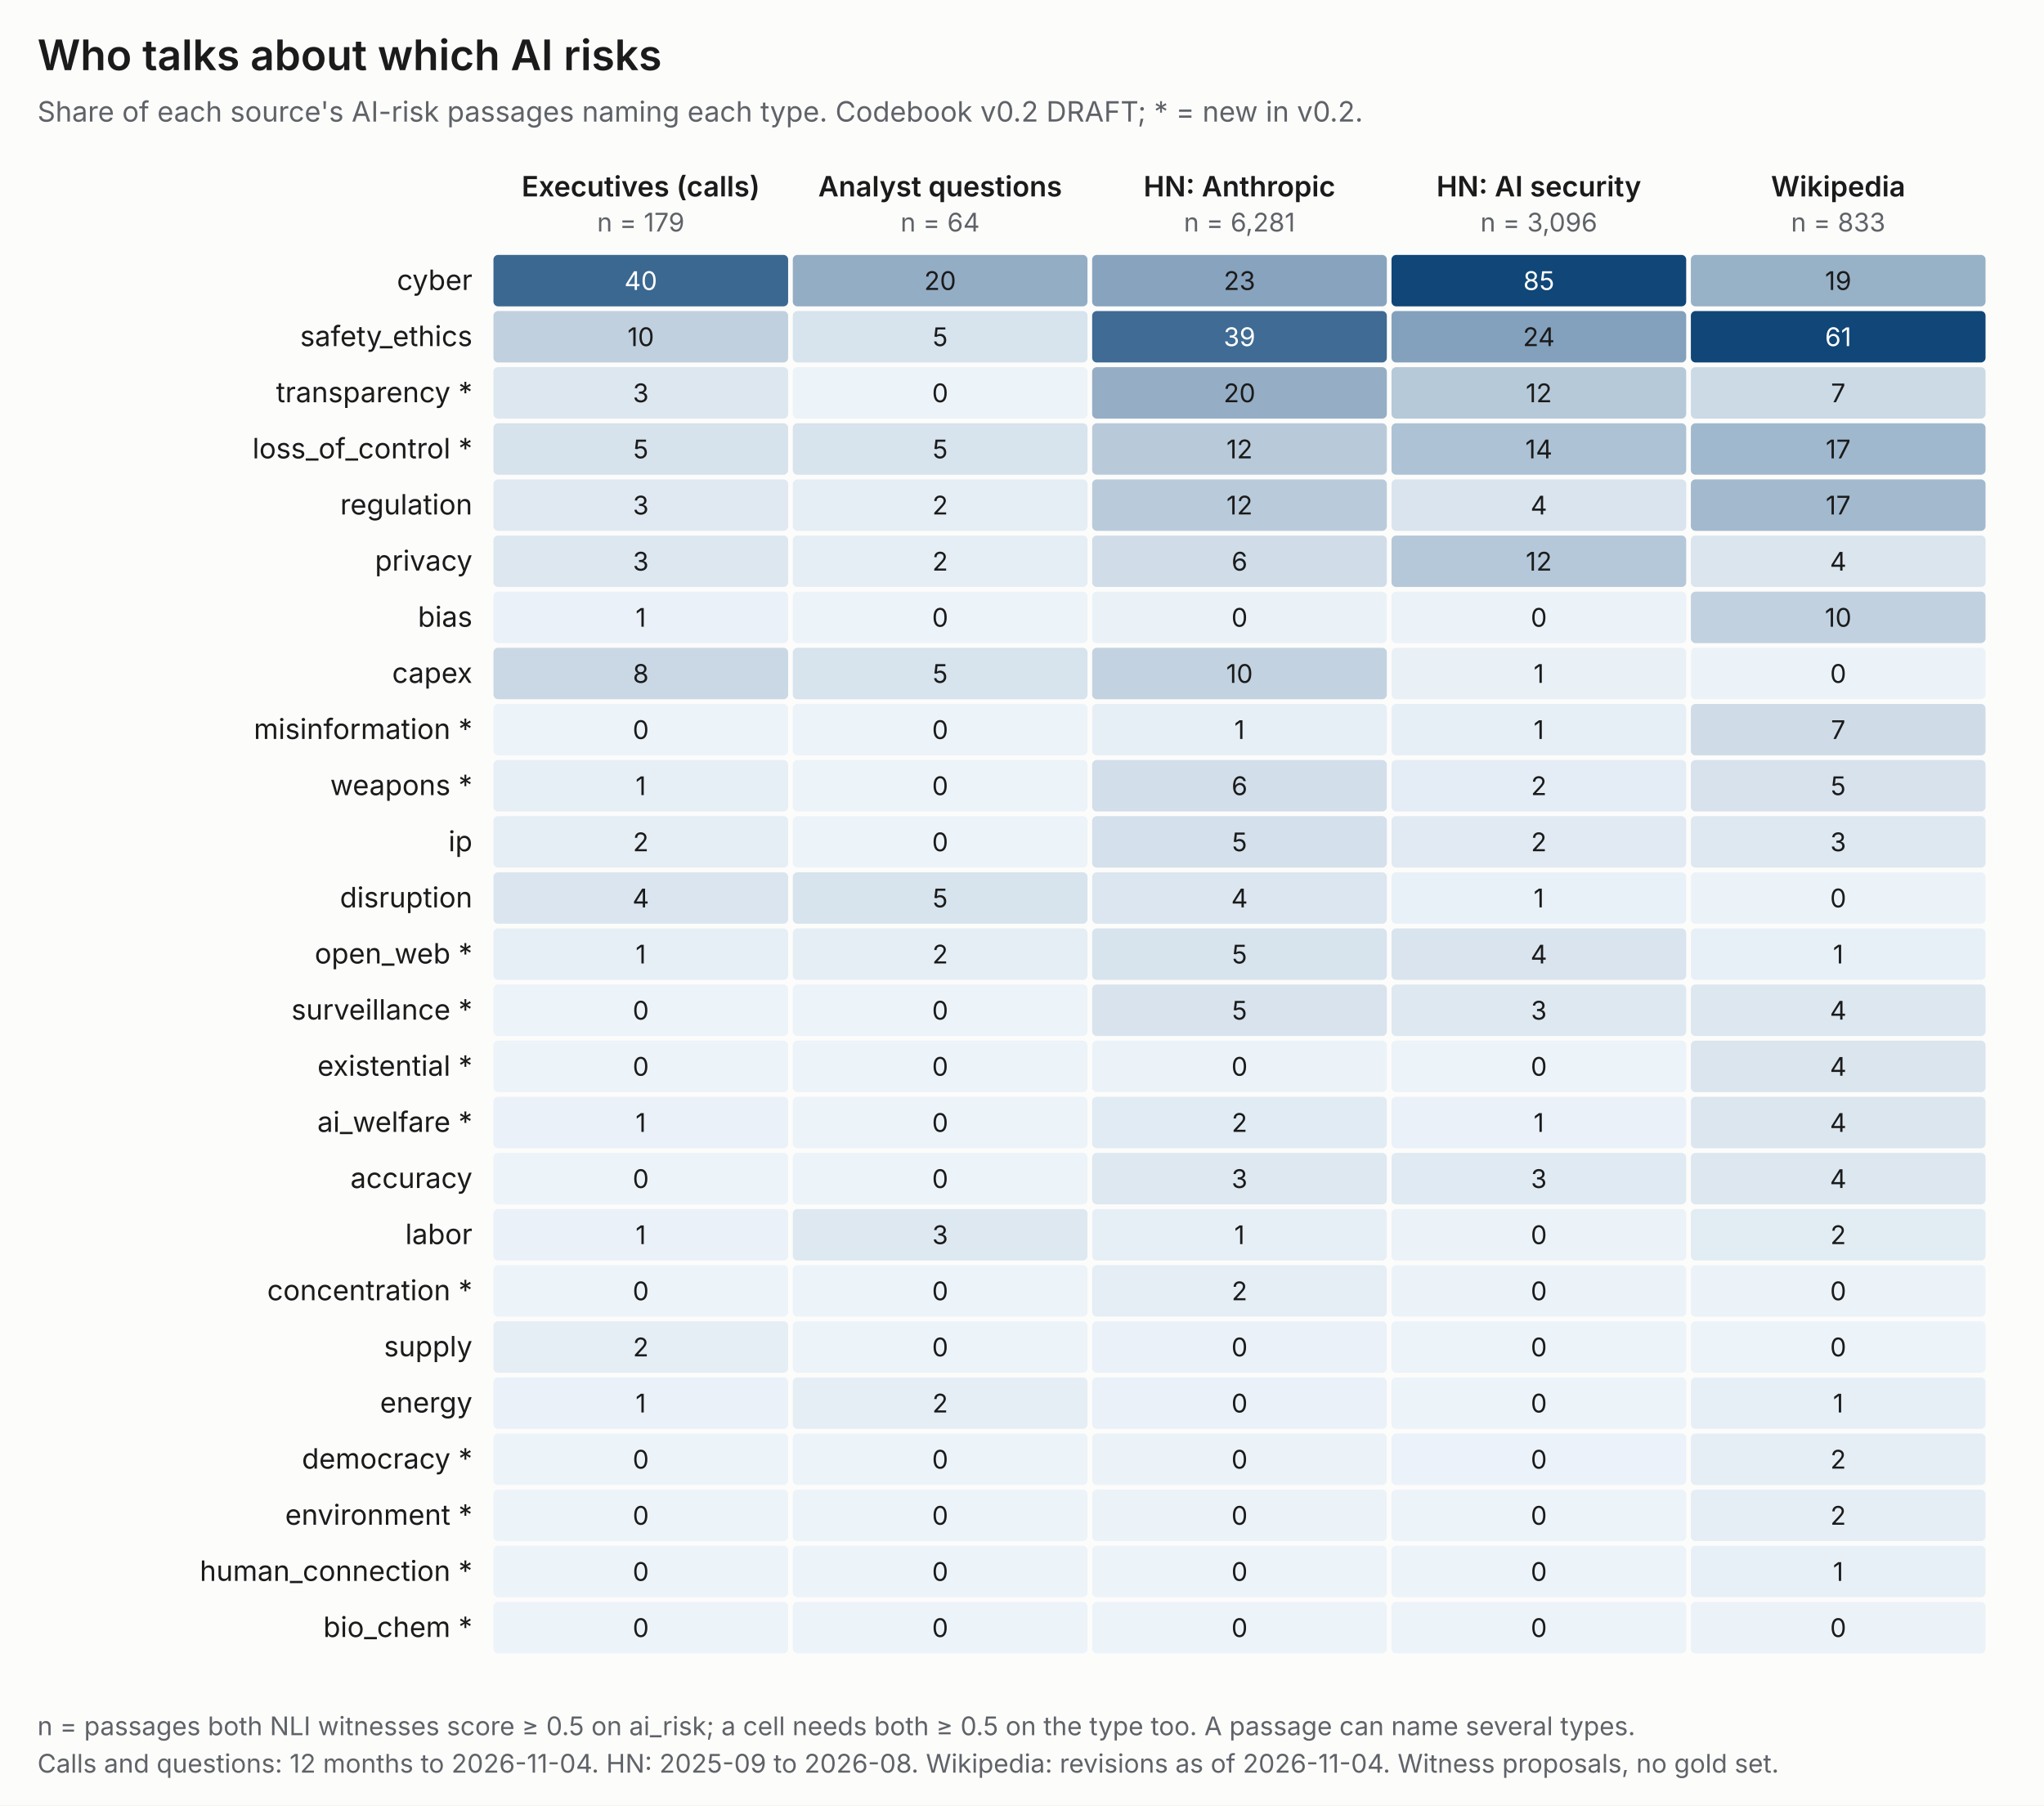
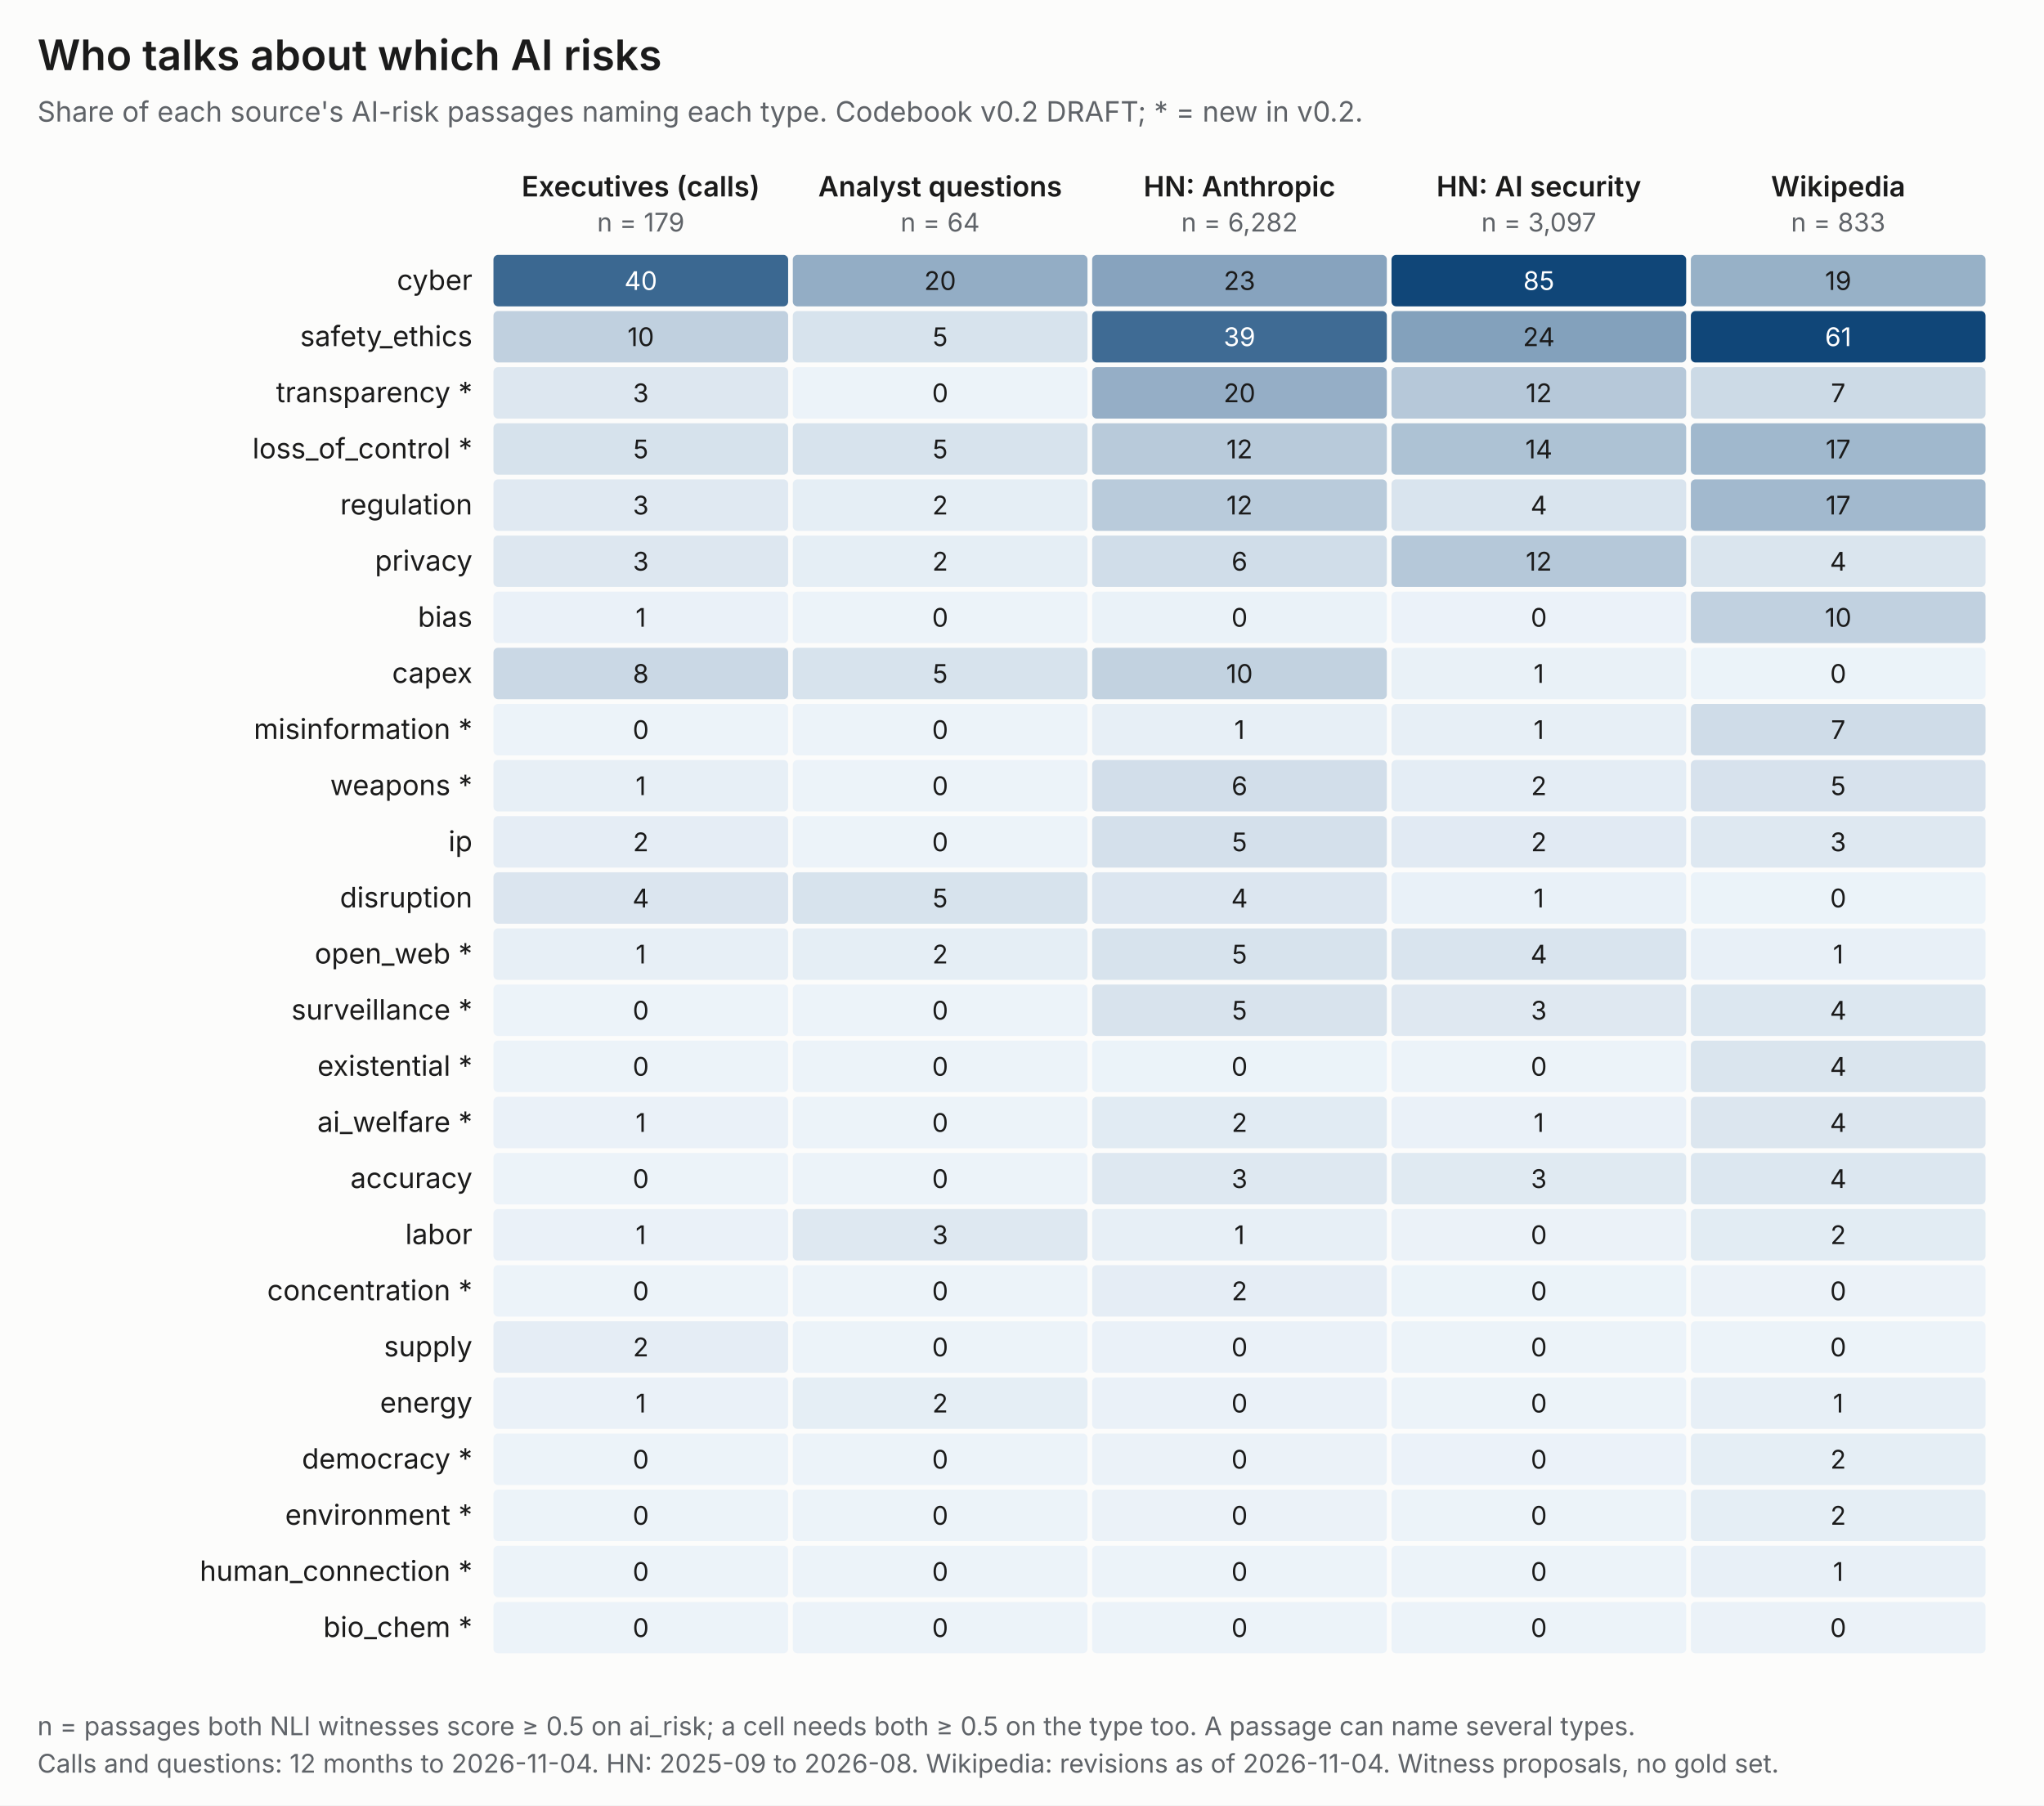
<svg xmlns="http://www.w3.org/2000/svg" viewBox="0 0 874 772" font-family="system-ui,-apple-system,sans-serif" role="img">
  <style>text{fill:#1b1b1b}.m{fill:#5f6368}</style>
  <rect width="874" height="772" fill="#fcfcfb" />
  <text x="16" y="30" font-size="18" font-weight="600">Who talks about which AI risks</text>
  <text x="16" y="52" font-size="12" class="m">Share of each source's AI-risk passages naming each type. Codebook v0.2 DRAFT; * = new in v0.2.</text>
  <text x="274.0" y="84" font-size="12" font-weight="600" text-anchor="middle">Executives (calls)</text>
  <text x="274.0" y="99" font-size="11" class="m" text-anchor="middle">n = 179</text>
  <text x="402.0" y="84" font-size="12" font-weight="600" text-anchor="middle">Analyst questions</text>
  <text x="402.0" y="99" font-size="11" class="m" text-anchor="middle">n = 64</text>
  <text x="530.0" y="84" font-size="12" font-weight="600" text-anchor="middle">HN: Anthropic</text>
-   <text x="530.0" y="99" font-size="11" class="m" text-anchor="middle">n = 6,281</text>
+   <text x="530.0" y="99" font-size="11" class="m" text-anchor="middle">n = 6,282</text>
  <text x="658.0" y="84" font-size="12" font-weight="600" text-anchor="middle">HN: AI security</text>
-   <text x="658.0" y="99" font-size="11" class="m" text-anchor="middle">n = 3,096</text>
+   <text x="658.0" y="99" font-size="11" class="m" text-anchor="middle">n = 3,097</text>
  <text x="786.0" y="84" font-size="12" font-weight="600" text-anchor="middle">Wikipedia</text>
  <text x="786.0" y="99" font-size="11" class="m" text-anchor="middle">n = 833</text>
  <text x="202" y="124.0" font-size="12" text-anchor="end">cyber</text>
  <g>
    <rect x="211" y="109" width="126" height="22" rx="2" fill="#3b6891" />
    <text x="274.0" y="124.0" font-size="11" text-anchor="middle" style="fill:#ffffff">40</text>
  </g>
  <g>
    <rect x="339" y="109" width="126" height="22" rx="2" fill="#93adc5" />
    <text x="402.0" y="124.0" font-size="11" text-anchor="middle" style="fill:#1b1b1b">20</text>
  </g>
  <g>
    <rect x="467" y="109" width="126" height="22" rx="2" fill="#87a3be" />
    <text x="530.0" y="124.0" font-size="11" text-anchor="middle" style="fill:#1b1b1b">23</text>
  </g>
  <g>
    <rect x="595" y="109" width="126" height="22" rx="2" fill="#104678" />
    <text x="658.0" y="124.0" font-size="11" text-anchor="middle" style="fill:#ffffff">85</text>
  </g>
  <g>
    <rect x="723" y="109" width="126" height="22" rx="2" fill="#97b1c7" />
    <text x="786.0" y="124.0" font-size="11" text-anchor="middle" style="fill:#1b1b1b">19</text>
  </g>
  <text x="202" y="148.0" font-size="12" text-anchor="end">safety_ethics</text>
  <g>
    <rect x="211" y="133" width="126" height="22" rx="2" fill="#c0d0df" />
    <text x="274.0" y="148.0" font-size="11" text-anchor="middle" style="fill:#1b1b1b">10</text>
  </g>
  <g>
    <rect x="339" y="133" width="126" height="22" rx="2" fill="#d7e3ed" />
    <text x="402.0" y="148.0" font-size="11" text-anchor="middle" style="fill:#1b1b1b">5</text>
  </g>
  <g>
    <rect x="467" y="133" width="126" height="22" rx="2" fill="#3f6b94" />
    <text x="530.0" y="148.0" font-size="11" text-anchor="middle" style="fill:#ffffff">39</text>
  </g>
  <g>
    <rect x="595" y="133" width="126" height="22" rx="2" fill="#83a1bc" />
    <text x="658.0" y="148.0" font-size="11" text-anchor="middle" style="fill:#1b1b1b">24</text>
  </g>
  <g>
    <rect x="723" y="133" width="126" height="22" rx="2" fill="#104678" />
    <text x="786.0" y="148.0" font-size="11" text-anchor="middle" style="fill:#ffffff">61</text>
  </g>
  <text x="202" y="172.0" font-size="12" text-anchor="end">transparency *</text>
  <g>
    <rect x="211" y="157" width="126" height="22" rx="2" fill="#dde7f0" />
    <text x="274.0" y="172.0" font-size="11" text-anchor="middle" style="fill:#1b1b1b">3</text>
  </g>
  <g>
    <rect x="339" y="157" width="126" height="22" rx="2" fill="#ecf3f9" />
    <text x="402.0" y="172.0" font-size="11" text-anchor="middle" style="fill:#1b1b1b">0</text>
  </g>
  <g>
    <rect x="467" y="157" width="126" height="22" rx="2" fill="#95aec6" />
    <text x="530.0" y="172.0" font-size="11" text-anchor="middle" style="fill:#1b1b1b">20</text>
  </g>
  <g>
-     <rect x="595" y="157" width="126" height="22" rx="2" fill="#b6c9d9" />
+     <rect x="595" y="157" width="126" height="22" rx="2" fill="#b6c8d9" />
    <text x="658.0" y="172.0" font-size="11" text-anchor="middle" style="fill:#1b1b1b">12</text>
  </g>
  <g>
    <rect x="723" y="157" width="126" height="22" rx="2" fill="#ccdae6" />
    <text x="786.0" y="172.0" font-size="11" text-anchor="middle" style="fill:#1b1b1b">7</text>
  </g>
  <text x="202" y="196.0" font-size="12" text-anchor="end">loss_of_control *</text>
  <g>
    <rect x="211" y="181" width="126" height="22" rx="2" fill="#d6e2ec" />
    <text x="274.0" y="196.0" font-size="11" text-anchor="middle" style="fill:#1b1b1b">5</text>
  </g>
  <g>
    <rect x="339" y="181" width="126" height="22" rx="2" fill="#d7e3ed" />
    <text x="402.0" y="196.0" font-size="11" text-anchor="middle" style="fill:#1b1b1b">5</text>
  </g>
  <g>
    <rect x="467" y="181" width="126" height="22" rx="2" fill="#b8cada" />
    <text x="530.0" y="196.0" font-size="11" text-anchor="middle" style="fill:#1b1b1b">12</text>
  </g>
  <g>
    <rect x="595" y="181" width="126" height="22" rx="2" fill="#adc2d4" />
    <text x="658.0" y="196.0" font-size="11" text-anchor="middle" style="fill:#1b1b1b">14</text>
  </g>
  <g>
    <rect x="723" y="181" width="126" height="22" rx="2" fill="#a0b8cd" />
    <text x="786.0" y="196.0" font-size="11" text-anchor="middle" style="fill:#1b1b1b">17</text>
  </g>
  <text x="202" y="220.0" font-size="12" text-anchor="end">regulation</text>
  <g>
    <rect x="211" y="205" width="126" height="22" rx="2" fill="#e0e9f2" />
    <text x="274.0" y="220.0" font-size="11" text-anchor="middle" style="fill:#1b1b1b">3</text>
  </g>
  <g>
    <rect x="339" y="205" width="126" height="22" rx="2" fill="#e5eef5" />
    <text x="402.0" y="220.0" font-size="11" text-anchor="middle" style="fill:#1b1b1b">2</text>
  </g>
  <g>
    <rect x="467" y="205" width="126" height="22" rx="2" fill="#b9cbdb" />
    <text x="530.0" y="220.0" font-size="11" text-anchor="middle" style="fill:#1b1b1b">12</text>
  </g>
  <g>
    <rect x="595" y="205" width="126" height="22" rx="2" fill="#d9e4ee" />
    <text x="658.0" y="220.0" font-size="11" text-anchor="middle" style="fill:#1b1b1b">4</text>
  </g>
  <g>
    <rect x="723" y="205" width="126" height="22" rx="2" fill="#a2b9ce" />
    <text x="786.0" y="220.0" font-size="11" text-anchor="middle" style="fill:#1b1b1b">17</text>
  </g>
  <text x="202" y="244.0" font-size="12" text-anchor="end">privacy</text>
  <g>
    <rect x="211" y="229" width="126" height="22" rx="2" fill="#dde7f0" />
    <text x="274.0" y="244.0" font-size="11" text-anchor="middle" style="fill:#1b1b1b">3</text>
  </g>
  <g>
    <rect x="339" y="229" width="126" height="22" rx="2" fill="#e5eef5" />
    <text x="402.0" y="244.0" font-size="11" text-anchor="middle" style="fill:#1b1b1b">2</text>
  </g>
  <g>
    <rect x="467" y="229" width="126" height="22" rx="2" fill="#d0dde9" />
    <text x="530.0" y="244.0" font-size="11" text-anchor="middle" style="fill:#1b1b1b">6</text>
  </g>
  <g>
    <rect x="595" y="229" width="126" height="22" rx="2" fill="#b5c8d9" />
    <text x="658.0" y="244.0" font-size="11" text-anchor="middle" style="fill:#1b1b1b">12</text>
  </g>
  <g>
    <rect x="723" y="229" width="126" height="22" rx="2" fill="#dae5ee" />
    <text x="786.0" y="244.0" font-size="11" text-anchor="middle" style="fill:#1b1b1b">4</text>
  </g>
  <text x="202" y="268.0" font-size="12" text-anchor="end">bias</text>
  <g>
    <rect x="211" y="253" width="126" height="22" rx="2" fill="#eaf1f8" />
    <text x="274.0" y="268.0" font-size="11" text-anchor="middle" style="fill:#1b1b1b">1</text>
  </g>
  <g>
    <rect x="339" y="253" width="126" height="22" rx="2" fill="#ecf3f9" />
    <text x="402.0" y="268.0" font-size="11" text-anchor="middle" style="fill:#1b1b1b">0</text>
  </g>
  <g>
    <rect x="467" y="253" width="126" height="22" rx="2" fill="#eaf2f8" />
    <text x="530.0" y="268.0" font-size="11" text-anchor="middle" style="fill:#1b1b1b">0</text>
  </g>
  <g>
-     <rect x="595" y="253" width="126" height="22" rx="2" fill="#ebf2f8" />
+     <rect x="595" y="253" width="126" height="22" rx="2" fill="#ebf2f9" />
    <text x="658.0" y="268.0" font-size="11" text-anchor="middle" style="fill:#1b1b1b">0</text>
  </g>
  <g>
    <rect x="723" y="253" width="126" height="22" rx="2" fill="#c1d1e0" />
    <text x="786.0" y="268.0" font-size="11" text-anchor="middle" style="fill:#1b1b1b">10</text>
  </g>
  <text x="202" y="292.0" font-size="12" text-anchor="end">capex</text>
  <g>
    <rect x="211" y="277" width="126" height="22" rx="2" fill="#cad8e5" />
    <text x="274.0" y="292.0" font-size="11" text-anchor="middle" style="fill:#1b1b1b">8</text>
  </g>
  <g>
    <rect x="339" y="277" width="126" height="22" rx="2" fill="#d7e3ed" />
    <text x="402.0" y="292.0" font-size="11" text-anchor="middle" style="fill:#1b1b1b">5</text>
  </g>
  <g>
    <rect x="467" y="277" width="126" height="22" rx="2" fill="#c2d2e0" />
    <text x="530.0" y="292.0" font-size="11" text-anchor="middle" style="fill:#1b1b1b">10</text>
  </g>
  <g>
    <rect x="595" y="277" width="126" height="22" rx="2" fill="#e9f1f7" />
    <text x="658.0" y="292.0" font-size="11" text-anchor="middle" style="fill:#1b1b1b">1</text>
  </g>
  <g>
    <rect x="723" y="277" width="126" height="22" rx="2" fill="#ebf3f9" />
    <text x="786.0" y="292.0" font-size="11" text-anchor="middle" style="fill:#1b1b1b">0</text>
  </g>
  <text x="202" y="316.0" font-size="12" text-anchor="end">misinformation *</text>
  <g>
    <rect x="211" y="301" width="126" height="22" rx="2" fill="#ecf3f9" />
    <text x="274.0" y="316.0" font-size="11" text-anchor="middle" style="fill:#1b1b1b">0</text>
  </g>
  <g>
    <rect x="339" y="301" width="126" height="22" rx="2" fill="#ecf3f9" />
    <text x="402.0" y="316.0" font-size="11" text-anchor="middle" style="fill:#1b1b1b">0</text>
  </g>
  <g>
    <rect x="467" y="301" width="126" height="22" rx="2" fill="#e7eff6" />
    <text x="530.0" y="316.0" font-size="11" text-anchor="middle" style="fill:#1b1b1b">1</text>
  </g>
  <g>
    <rect x="595" y="301" width="126" height="22" rx="2" fill="#e7eff6" />
    <text x="658.0" y="316.0" font-size="11" text-anchor="middle" style="fill:#1b1b1b">1</text>
  </g>
  <g>
    <rect x="723" y="301" width="126" height="22" rx="2" fill="#cfdce8" />
    <text x="786.0" y="316.0" font-size="11" text-anchor="middle" style="fill:#1b1b1b">7</text>
  </g>
  <text x="202" y="340.0" font-size="12" text-anchor="end">weapons *</text>
  <g>
    <rect x="211" y="325" width="126" height="22" rx="2" fill="#e7eff6" />
    <text x="274.0" y="340.0" font-size="11" text-anchor="middle" style="fill:#1b1b1b">1</text>
  </g>
  <g>
    <rect x="339" y="325" width="126" height="22" rx="2" fill="#ecf3f9" />
    <text x="402.0" y="340.0" font-size="11" text-anchor="middle" style="fill:#1b1b1b">0</text>
  </g>
  <g>
    <rect x="467" y="325" width="126" height="22" rx="2" fill="#d2deea" />
    <text x="530.0" y="340.0" font-size="11" text-anchor="middle" style="fill:#1b1b1b">6</text>
  </g>
  <g>
    <rect x="595" y="325" width="126" height="22" rx="2" fill="#e4edf5" />
    <text x="658.0" y="340.0" font-size="11" text-anchor="middle" style="fill:#1b1b1b">2</text>
  </g>
  <g>
    <rect x="723" y="325" width="126" height="22" rx="2" fill="#d7e2ed" />
    <text x="786.0" y="340.0" font-size="11" text-anchor="middle" style="fill:#1b1b1b">5</text>
  </g>
  <text x="202" y="364.0" font-size="12" text-anchor="end">ip</text>
  <g>
    <rect x="211" y="349" width="126" height="22" rx="2" fill="#e5edf5" />
    <text x="274.0" y="364.0" font-size="11" text-anchor="middle" style="fill:#1b1b1b">2</text>
  </g>
  <g>
    <rect x="339" y="349" width="126" height="22" rx="2" fill="#ecf3f9" />
    <text x="402.0" y="364.0" font-size="11" text-anchor="middle" style="fill:#1b1b1b">0</text>
  </g>
  <g>
    <rect x="467" y="349" width="126" height="22" rx="2" fill="#d4e0eb" />
    <text x="530.0" y="364.0" font-size="11" text-anchor="middle" style="fill:#1b1b1b">5</text>
  </g>
  <g>
    <rect x="595" y="349" width="126" height="22" rx="2" fill="#e1eaf3" />
    <text x="658.0" y="364.0" font-size="11" text-anchor="middle" style="fill:#1b1b1b">2</text>
  </g>
  <g>
    <rect x="723" y="349" width="126" height="22" rx="2" fill="#dee8f1" />
    <text x="786.0" y="364.0" font-size="11" text-anchor="middle" style="fill:#1b1b1b">3</text>
  </g>
  <text x="202" y="388.0" font-size="12" text-anchor="end">disruption</text>
  <g>
    <rect x="211" y="373" width="126" height="22" rx="2" fill="#dbe5ef" />
    <text x="274.0" y="388.0" font-size="11" text-anchor="middle" style="fill:#1b1b1b">4</text>
  </g>
  <g>
    <rect x="339" y="373" width="126" height="22" rx="2" fill="#d7e3ed" />
    <text x="402.0" y="388.0" font-size="11" text-anchor="middle" style="fill:#1b1b1b">5</text>
  </g>
  <g>
    <rect x="467" y="373" width="126" height="22" rx="2" fill="#dce6f0" />
    <text x="530.0" y="388.0" font-size="11" text-anchor="middle" style="fill:#1b1b1b">4</text>
  </g>
  <g>
    <rect x="595" y="373" width="126" height="22" rx="2" fill="#e9f1f8" />
    <text x="658.0" y="388.0" font-size="11" text-anchor="middle" style="fill:#1b1b1b">1</text>
  </g>
  <g>
    <rect x="723" y="373" width="126" height="22" rx="2" fill="#ebf3f9" />
    <text x="786.0" y="388.0" font-size="11" text-anchor="middle" style="fill:#1b1b1b">0</text>
  </g>
  <text x="202" y="412.0" font-size="12" text-anchor="end">open_web *</text>
  <g>
    <rect x="211" y="397" width="126" height="22" rx="2" fill="#e7eff6" />
    <text x="274.0" y="412.0" font-size="11" text-anchor="middle" style="fill:#1b1b1b">1</text>
  </g>
  <g>
    <rect x="339" y="397" width="126" height="22" rx="2" fill="#e5eef5" />
    <text x="402.0" y="412.0" font-size="11" text-anchor="middle" style="fill:#1b1b1b">2</text>
  </g>
  <g>
    <rect x="467" y="397" width="126" height="22" rx="2" fill="#d7e3ed" />
    <text x="530.0" y="412.0" font-size="11" text-anchor="middle" style="fill:#1b1b1b">5</text>
  </g>
  <g>
    <rect x="595" y="397" width="126" height="22" rx="2" fill="#d9e4ee" />
    <text x="658.0" y="412.0" font-size="11" text-anchor="middle" style="fill:#1b1b1b">4</text>
  </g>
  <g>
    <rect x="723" y="397" width="126" height="22" rx="2" fill="#e8f0f7" />
    <text x="786.0" y="412.0" font-size="11" text-anchor="middle" style="fill:#1b1b1b">1</text>
  </g>
  <text x="202" y="436.0" font-size="12" text-anchor="end">surveillance *</text>
  <g>
    <rect x="211" y="421" width="126" height="22" rx="2" fill="#ecf3f9" />
    <text x="274.0" y="436.0" font-size="11" text-anchor="middle" style="fill:#1b1b1b">0</text>
  </g>
  <g>
    <rect x="339" y="421" width="126" height="22" rx="2" fill="#ecf3f9" />
    <text x="402.0" y="436.0" font-size="11" text-anchor="middle" style="fill:#1b1b1b">0</text>
  </g>
  <g>
    <rect x="467" y="421" width="126" height="22" rx="2" fill="#d8e3ed" />
    <text x="530.0" y="436.0" font-size="11" text-anchor="middle" style="fill:#1b1b1b">5</text>
  </g>
  <g>
-     <rect x="595" y="421" width="126" height="22" rx="2" fill="#dee8f1" />
+     <rect x="595" y="421" width="126" height="22" rx="2" fill="#dfe8f1" />
    <text x="658.0" y="436.0" font-size="11" text-anchor="middle" style="fill:#1b1b1b">3</text>
  </g>
  <g>
    <rect x="723" y="421" width="126" height="22" rx="2" fill="#dce7f0" />
    <text x="786.0" y="436.0" font-size="11" text-anchor="middle" style="fill:#1b1b1b">4</text>
  </g>
  <text x="202" y="460.0" font-size="12" text-anchor="end">existential *</text>
  <g>
    <rect x="211" y="445" width="126" height="22" rx="2" fill="#ecf3f9" />
    <text x="274.0" y="460.0" font-size="11" text-anchor="middle" style="fill:#1b1b1b">0</text>
  </g>
  <g>
    <rect x="339" y="445" width="126" height="22" rx="2" fill="#ecf3f9" />
    <text x="402.0" y="460.0" font-size="11" text-anchor="middle" style="fill:#1b1b1b">0</text>
  </g>
  <g>
    <rect x="467" y="445" width="126" height="22" rx="2" fill="#ebf3f9" />
    <text x="530.0" y="460.0" font-size="11" text-anchor="middle" style="fill:#1b1b1b">0</text>
  </g>
  <g>
    <rect x="595" y="445" width="126" height="22" rx="2" fill="#ecf3f9" />
    <text x="658.0" y="460.0" font-size="11" text-anchor="middle" style="fill:#1b1b1b">0</text>
  </g>
  <g>
    <rect x="723" y="445" width="126" height="22" rx="2" fill="#dae5ee" />
    <text x="786.0" y="460.0" font-size="11" text-anchor="middle" style="fill:#1b1b1b">4</text>
  </g>
  <text x="202" y="484.0" font-size="12" text-anchor="end">ai_welfare *</text>
  <g>
    <rect x="211" y="469" width="126" height="22" rx="2" fill="#eaf1f8" />
    <text x="274.0" y="484.0" font-size="11" text-anchor="middle" style="fill:#1b1b1b">1</text>
  </g>
  <g>
    <rect x="339" y="469" width="126" height="22" rx="2" fill="#ecf3f9" />
    <text x="402.0" y="484.0" font-size="11" text-anchor="middle" style="fill:#1b1b1b">0</text>
  </g>
  <g>
    <rect x="467" y="469" width="126" height="22" rx="2" fill="#e1ebf3" />
    <text x="530.0" y="484.0" font-size="11" text-anchor="middle" style="fill:#1b1b1b">2</text>
  </g>
  <g>
    <rect x="595" y="469" width="126" height="22" rx="2" fill="#eaf1f8" />
    <text x="658.0" y="484.0" font-size="11" text-anchor="middle" style="fill:#1b1b1b">1</text>
  </g>
  <g>
    <rect x="723" y="469" width="126" height="22" rx="2" fill="#dce6ef" />
    <text x="786.0" y="484.0" font-size="11" text-anchor="middle" style="fill:#1b1b1b">4</text>
  </g>
  <text x="202" y="508.0" font-size="12" text-anchor="end">accuracy</text>
  <g>
    <rect x="211" y="493" width="126" height="22" rx="2" fill="#ecf3f9" />
    <text x="274.0" y="508.0" font-size="11" text-anchor="middle" style="fill:#1b1b1b">0</text>
  </g>
  <g>
    <rect x="339" y="493" width="126" height="22" rx="2" fill="#ecf3f9" />
    <text x="402.0" y="508.0" font-size="11" text-anchor="middle" style="fill:#1b1b1b">0</text>
  </g>
  <g>
    <rect x="467" y="493" width="126" height="22" rx="2" fill="#dee8f1" />
    <text x="530.0" y="508.0" font-size="11" text-anchor="middle" style="fill:#1b1b1b">3</text>
  </g>
  <g>
    <rect x="595" y="493" width="126" height="22" rx="2" fill="#e0eaf2" />
    <text x="658.0" y="508.0" font-size="11" text-anchor="middle" style="fill:#1b1b1b">3</text>
  </g>
  <g>
    <rect x="723" y="493" width="126" height="22" rx="2" fill="#dce7f0" />
    <text x="786.0" y="508.0" font-size="11" text-anchor="middle" style="fill:#1b1b1b">4</text>
  </g>
  <text x="202" y="532.0" font-size="12" text-anchor="end">labor</text>
  <g>
    <rect x="211" y="517" width="126" height="22" rx="2" fill="#eaf1f8" />
    <text x="274.0" y="532.0" font-size="11" text-anchor="middle" style="fill:#1b1b1b">1</text>
  </g>
  <g>
    <rect x="339" y="517" width="126" height="22" rx="2" fill="#dee8f1" />
    <text x="402.0" y="532.0" font-size="11" text-anchor="middle" style="fill:#1b1b1b">3</text>
  </g>
  <g>
    <rect x="467" y="517" width="126" height="22" rx="2" fill="#e7eff6" />
    <text x="530.0" y="532.0" font-size="11" text-anchor="middle" style="fill:#1b1b1b">1</text>
  </g>
  <g>
    <rect x="595" y="517" width="126" height="22" rx="2" fill="#ebf2f8" />
    <text x="658.0" y="532.0" font-size="11" text-anchor="middle" style="fill:#1b1b1b">0</text>
  </g>
  <g>
    <rect x="723" y="517" width="126" height="22" rx="2" fill="#e2ecf3" />
    <text x="786.0" y="532.0" font-size="11" text-anchor="middle" style="fill:#1b1b1b">2</text>
  </g>
  <text x="202" y="556.0" font-size="12" text-anchor="end">concentration *</text>
  <g>
    <rect x="211" y="541" width="126" height="22" rx="2" fill="#ecf3f9" />
    <text x="274.0" y="556.0" font-size="11" text-anchor="middle" style="fill:#1b1b1b">0</text>
  </g>
  <g>
    <rect x="339" y="541" width="126" height="22" rx="2" fill="#ecf3f9" />
    <text x="402.0" y="556.0" font-size="11" text-anchor="middle" style="fill:#1b1b1b">0</text>
  </g>
  <g>
    <rect x="467" y="541" width="126" height="22" rx="2" fill="#e5edf5" />
    <text x="530.0" y="556.0" font-size="11" text-anchor="middle" style="fill:#1b1b1b">2</text>
  </g>
  <g>
    <rect x="595" y="541" width="126" height="22" rx="2" fill="#ebf3f9" />
    <text x="658.0" y="556.0" font-size="11" text-anchor="middle" style="fill:#1b1b1b">0</text>
  </g>
  <g>
    <rect x="723" y="541" width="126" height="22" rx="2" fill="#ebf2f8" />
    <text x="786.0" y="556.0" font-size="11" text-anchor="middle" style="fill:#1b1b1b">0</text>
  </g>
  <text x="202" y="580.0" font-size="12" text-anchor="end">supply</text>
  <g>
    <rect x="211" y="565" width="126" height="22" rx="2" fill="#e5edf5" />
    <text x="274.0" y="580.0" font-size="11" text-anchor="middle" style="fill:#1b1b1b">2</text>
  </g>
  <g>
    <rect x="339" y="565" width="126" height="22" rx="2" fill="#ecf3f9" />
    <text x="402.0" y="580.0" font-size="11" text-anchor="middle" style="fill:#1b1b1b">0</text>
  </g>
  <g>
    <rect x="467" y="565" width="126" height="22" rx="2" fill="#eaf1f8" />
    <text x="530.0" y="580.0" font-size="11" text-anchor="middle" style="fill:#1b1b1b">0</text>
  </g>
  <g>
    <rect x="595" y="565" width="126" height="22" rx="2" fill="#ecf3f9" />
    <text x="658.0" y="580.0" font-size="11" text-anchor="middle" style="fill:#1b1b1b">0</text>
  </g>
  <g>
    <rect x="723" y="565" width="126" height="22" rx="2" fill="#ecf3f9" />
    <text x="786.0" y="580.0" font-size="11" text-anchor="middle" style="fill:#1b1b1b">0</text>
  </g>
  <text x="202" y="604.0" font-size="12" text-anchor="end">energy</text>
  <g>
    <rect x="211" y="589" width="126" height="22" rx="2" fill="#eaf1f8" />
    <text x="274.0" y="604.0" font-size="11" text-anchor="middle" style="fill:#1b1b1b">1</text>
  </g>
  <g>
    <rect x="339" y="589" width="126" height="22" rx="2" fill="#e5eef5" />
    <text x="402.0" y="604.0" font-size="11" text-anchor="middle" style="fill:#1b1b1b">2</text>
  </g>
  <g>
    <rect x="467" y="589" width="126" height="22" rx="2" fill="#eaf1f8" />
    <text x="530.0" y="604.0" font-size="11" text-anchor="middle" style="fill:#1b1b1b">0</text>
  </g>
  <g>
    <rect x="595" y="589" width="126" height="22" rx="2" fill="#ecf3f9" />
    <text x="658.0" y="604.0" font-size="11" text-anchor="middle" style="fill:#1b1b1b">0</text>
  </g>
  <g>
    <rect x="723" y="589" width="126" height="22" rx="2" fill="#e7eff6" />
    <text x="786.0" y="604.0" font-size="11" text-anchor="middle" style="fill:#1b1b1b">1</text>
  </g>
  <text x="202" y="628.0" font-size="12" text-anchor="end">democracy *</text>
  <g>
    <rect x="211" y="613" width="126" height="22" rx="2" fill="#ecf3f9" />
    <text x="274.0" y="628.0" font-size="11" text-anchor="middle" style="fill:#1b1b1b">0</text>
  </g>
  <g>
    <rect x="339" y="613" width="126" height="22" rx="2" fill="#ecf3f9" />
    <text x="402.0" y="628.0" font-size="11" text-anchor="middle" style="fill:#1b1b1b">0</text>
  </g>
  <g>
    <rect x="467" y="613" width="126" height="22" rx="2" fill="#ebf2f8" />
    <text x="530.0" y="628.0" font-size="11" text-anchor="middle" style="fill:#1b1b1b">0</text>
  </g>
  <g>
    <rect x="595" y="613" width="126" height="22" rx="2" fill="#ebf2f9" />
    <text x="658.0" y="628.0" font-size="11" text-anchor="middle" style="fill:#1b1b1b">0</text>
  </g>
  <g>
    <rect x="723" y="613" width="126" height="22" rx="2" fill="#e5eef5" />
    <text x="786.0" y="628.0" font-size="11" text-anchor="middle" style="fill:#1b1b1b">2</text>
  </g>
  <text x="202" y="652.0" font-size="12" text-anchor="end">environment *</text>
  <g>
    <rect x="211" y="637" width="126" height="22" rx="2" fill="#ecf3f9" />
    <text x="274.0" y="652.0" font-size="11" text-anchor="middle" style="fill:#1b1b1b">0</text>
  </g>
  <g>
    <rect x="339" y="637" width="126" height="22" rx="2" fill="#ecf3f9" />
    <text x="402.0" y="652.0" font-size="11" text-anchor="middle" style="fill:#1b1b1b">0</text>
  </g>
  <g>
    <rect x="467" y="637" width="126" height="22" rx="2" fill="#ebf2f8" />
    <text x="530.0" y="652.0" font-size="11" text-anchor="middle" style="fill:#1b1b1b">0</text>
  </g>
  <g>
    <rect x="595" y="637" width="126" height="22" rx="2" fill="#ecf3f9" />
    <text x="658.0" y="652.0" font-size="11" text-anchor="middle" style="fill:#1b1b1b">0</text>
  </g>
  <g>
    <rect x="723" y="637" width="126" height="22" rx="2" fill="#e5eef5" />
    <text x="786.0" y="652.0" font-size="11" text-anchor="middle" style="fill:#1b1b1b">2</text>
  </g>
  <text x="202" y="676.0" font-size="12" text-anchor="end">human_connection *</text>
  <g>
    <rect x="211" y="661" width="126" height="22" rx="2" fill="#ecf3f9" />
    <text x="274.0" y="676.0" font-size="11" text-anchor="middle" style="fill:#1b1b1b">0</text>
  </g>
  <g>
    <rect x="339" y="661" width="126" height="22" rx="2" fill="#ecf3f9" />
    <text x="402.0" y="676.0" font-size="11" text-anchor="middle" style="fill:#1b1b1b">0</text>
  </g>
  <g>
    <rect x="467" y="661" width="126" height="22" rx="2" fill="#ecf3f9" />
    <text x="530.0" y="676.0" font-size="11" text-anchor="middle" style="fill:#1b1b1b">0</text>
  </g>
  <g>
    <rect x="595" y="661" width="126" height="22" rx="2" fill="#ecf3f9" />
    <text x="658.0" y="676.0" font-size="11" text-anchor="middle" style="fill:#1b1b1b">0</text>
  </g>
  <g>
    <rect x="723" y="661" width="126" height="22" rx="2" fill="#e8f0f7" />
    <text x="786.0" y="676.0" font-size="11" text-anchor="middle" style="fill:#1b1b1b">1</text>
  </g>
  <text x="202" y="700.0" font-size="12" text-anchor="end">bio_chem *</text>
  <g>
    <rect x="211" y="685" width="126" height="22" rx="2" fill="#ecf3f9" />
    <text x="274.0" y="700.0" font-size="11" text-anchor="middle" style="fill:#1b1b1b">0</text>
  </g>
  <g>
    <rect x="339" y="685" width="126" height="22" rx="2" fill="#ecf3f9" />
    <text x="402.0" y="700.0" font-size="11" text-anchor="middle" style="fill:#1b1b1b">0</text>
  </g>
  <g>
    <rect x="467" y="685" width="126" height="22" rx="2" fill="#ecf3f9" />
    <text x="530.0" y="700.0" font-size="11" text-anchor="middle" style="fill:#1b1b1b">0</text>
  </g>
  <g>
    <rect x="595" y="685" width="126" height="22" rx="2" fill="#ecf3f9" />
    <text x="658.0" y="700.0" font-size="11" text-anchor="middle" style="fill:#1b1b1b">0</text>
  </g>
  <g>
    <rect x="723" y="685" width="126" height="22" rx="2" fill="#ebf2f8" />
    <text x="786.0" y="700.0" font-size="11" text-anchor="middle" style="fill:#1b1b1b">0</text>
  </g>
  <text x="16" y="742" font-size="11" class="m">n = passages both NLI witnesses score ≥ 0.5 on ai_risk; a cell needs both ≥ 0.5 on the type too. A passage can name several types.</text>
  <text x="16" y="758" font-size="11" class="m">Calls and questions: 12 months to 2026-11-04. HN: 2025-09 to 2026-08. Wikipedia: revisions as of 2026-11-04. Witness proposals, no gold set.</text>
</svg>
